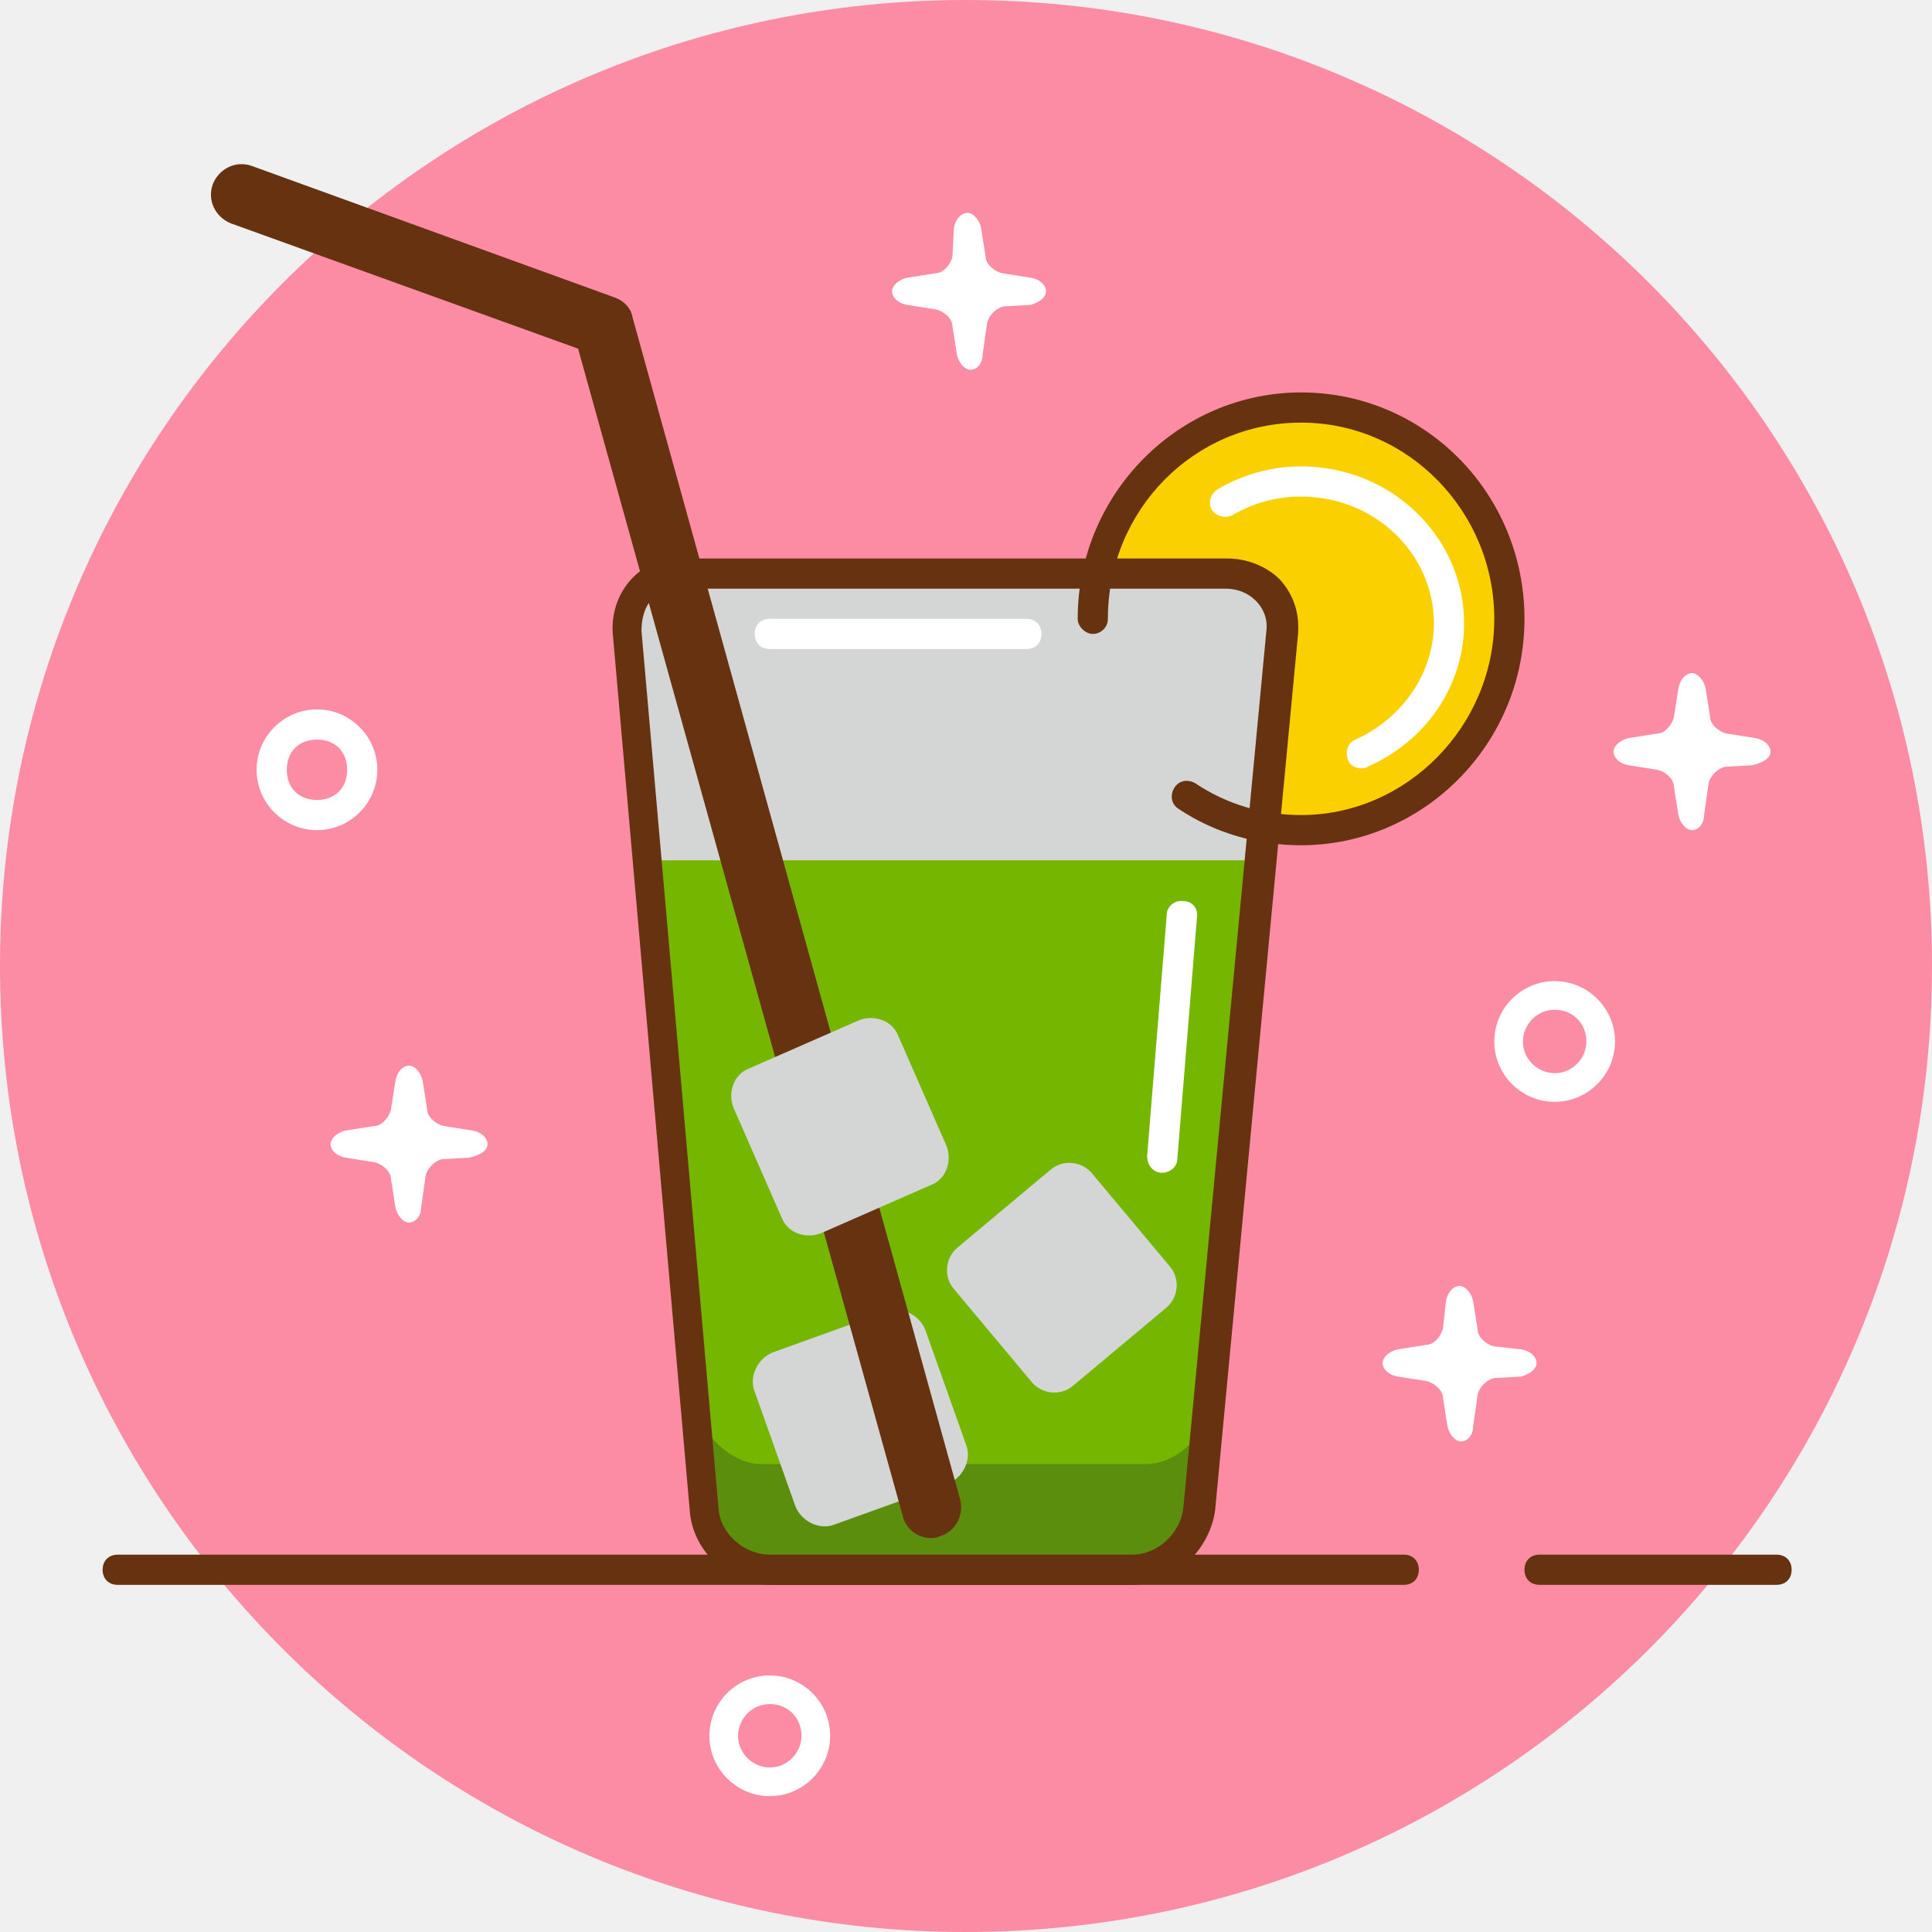
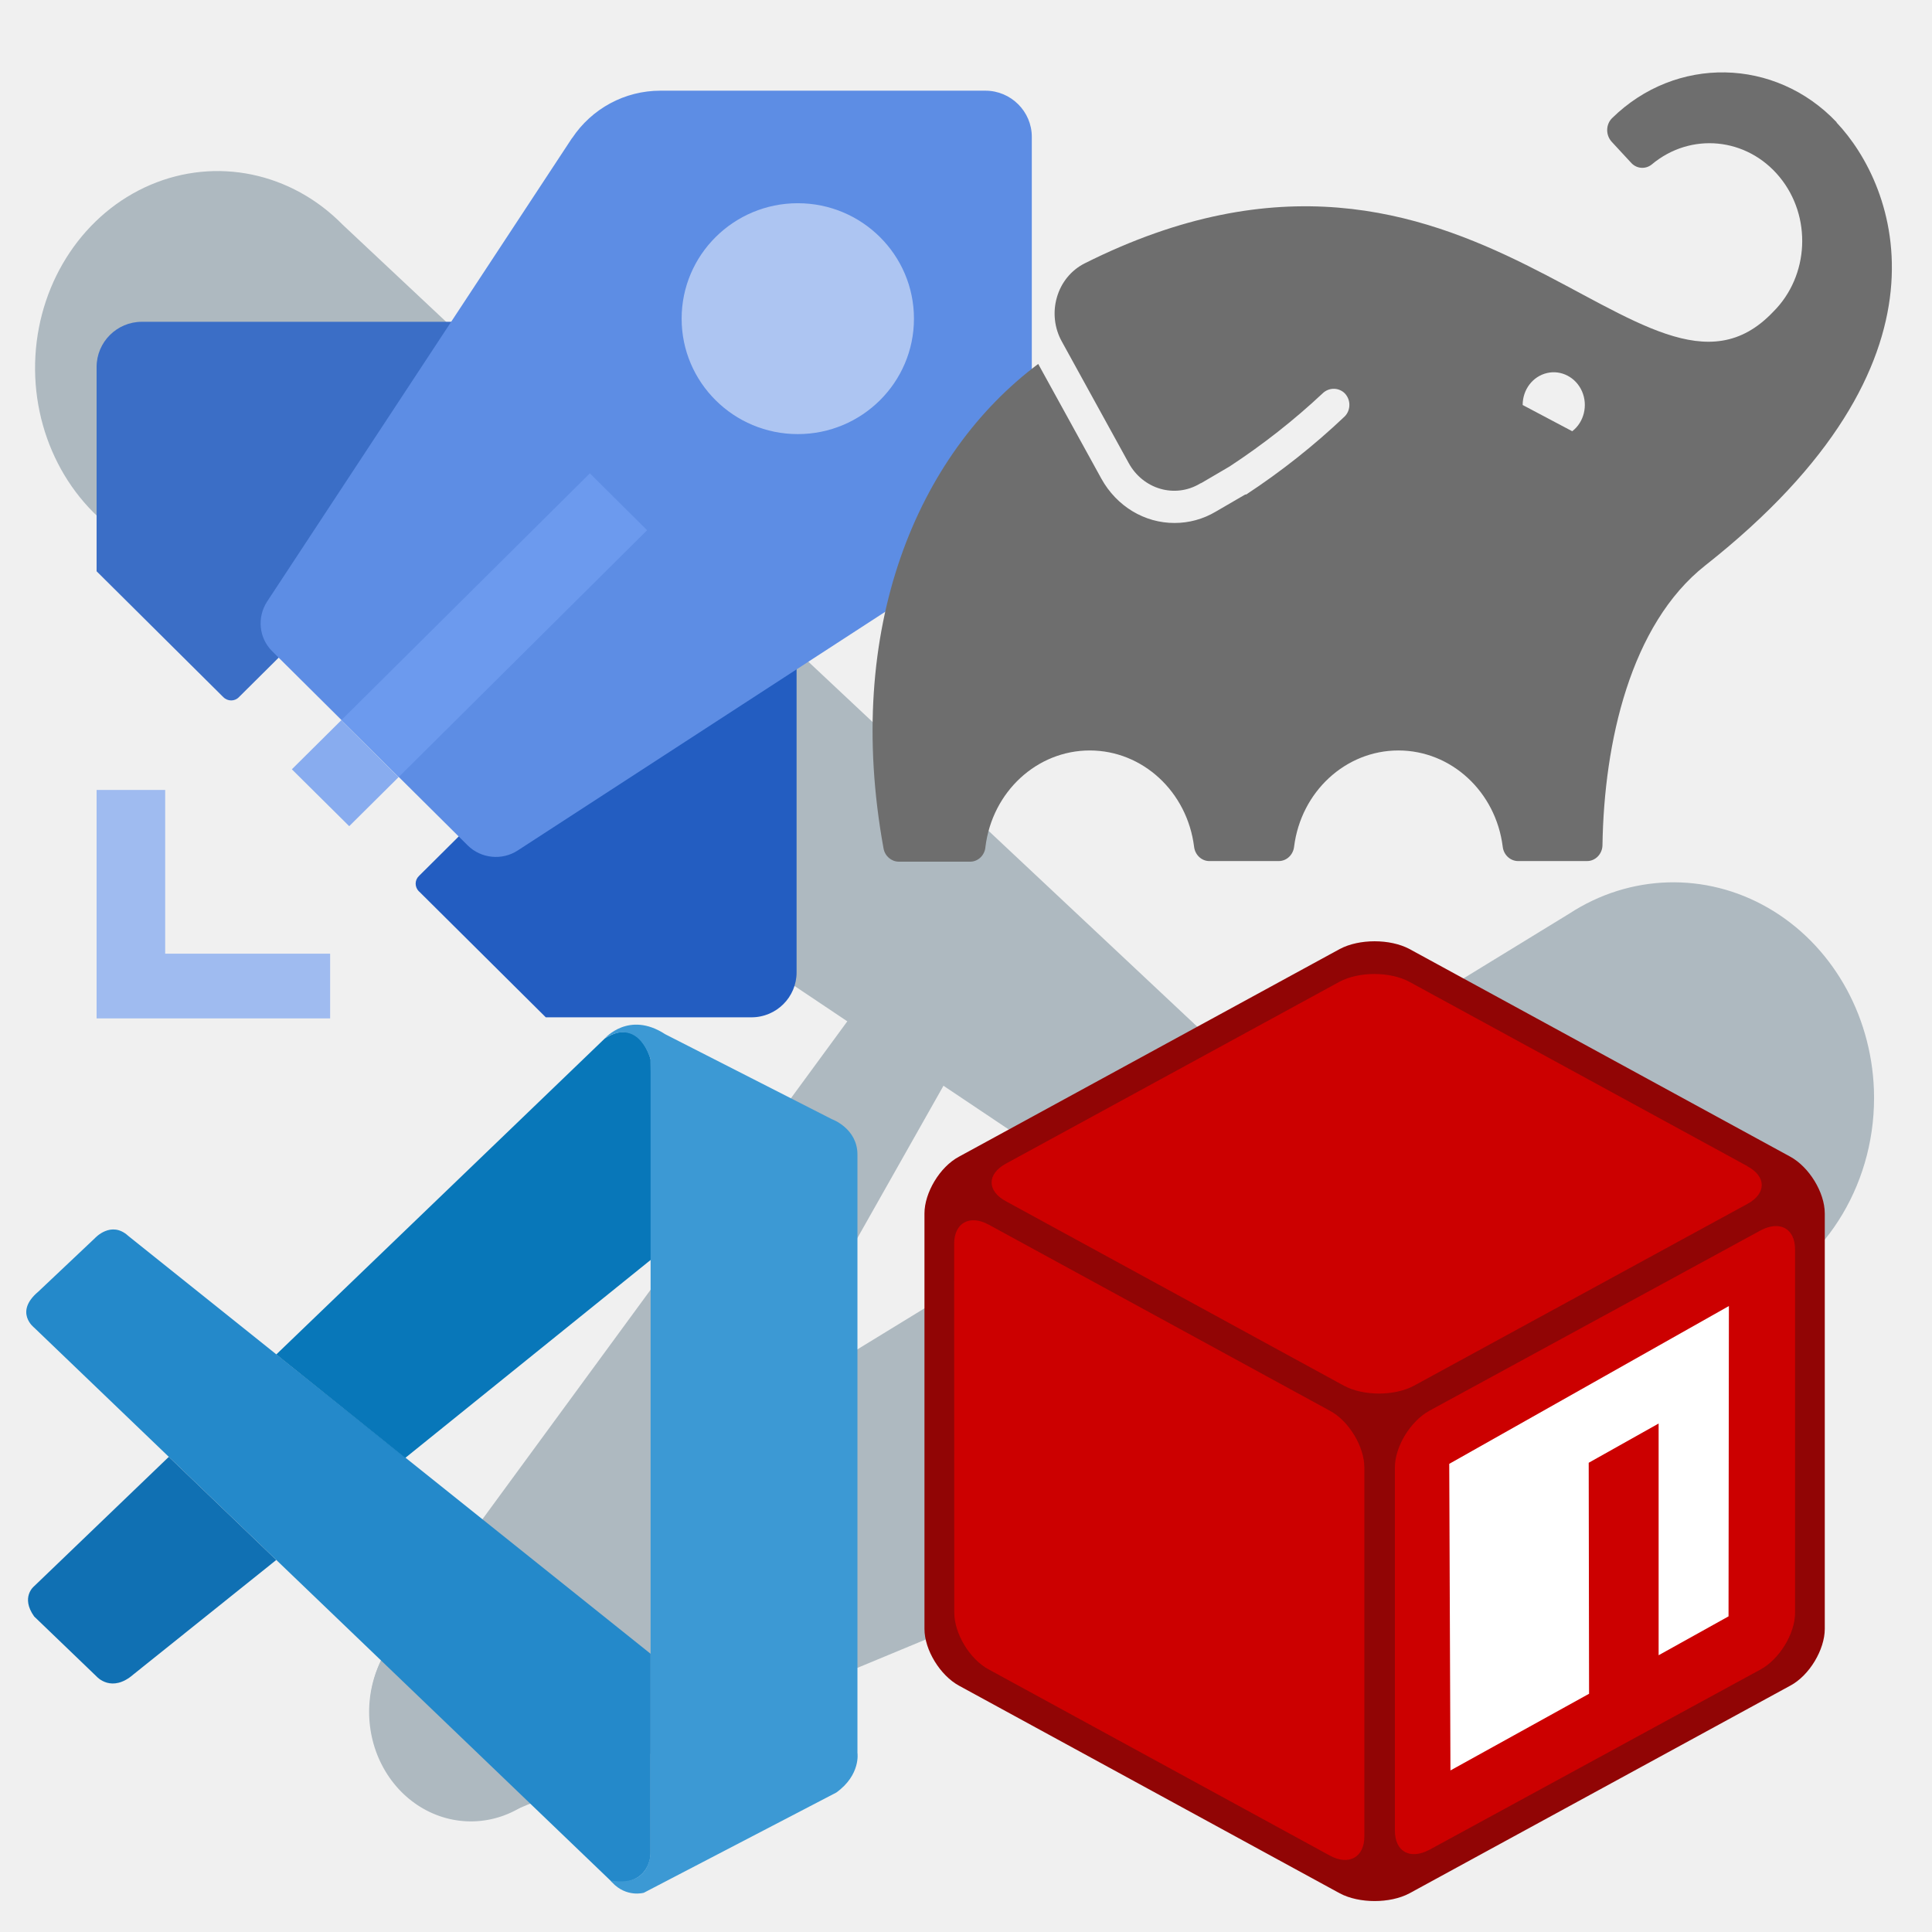
- <svg xmlns="http://www.w3.org/2000/svg" id="cocktails" style="enable-background:new 0 0 128 128;" version="1.1" viewBox="0 0 128 128" xml:space="preserve">
-   <style type="text/css">
- 	.st0{fill:#FC8BA4;}
- 	.st1{fill:#663210;}
- 	.st2{fill:#FBD000;}
- 	.st3{fill:#D4D6D6;}
- 	.st4{fill:#75B600;}
- 	.st5{fill:#5C8E0D;}
- 	.st6{fill:#FFFFFF;}
- </style>
-   <g>
-     <circle class="st0" cx="64" cy="64" r="64" />
-     <path class="st1" d="M117.7,105H102c-0.6,0-1-0.4-1-1s0.4-1,1-1h15.7c0.6,0,1,0.4,1,1S118.3,105,117.7,105z" />
-     <path class="st1" d="M93,105H7.8c-0.6,0-1-0.4-1-1s0.4-1,1-1H93c0.6,0,1,0.4,1,1S93.6,105,93,105z" />
-     <circle class="st2" cx="86" cy="41.3" r="13.7" />
-     <path class="st3" d="M79.6,100.3c-0.2,2.2-2.2,4-4.4,4h-24c-2.2,0-4.2-1.8-4.4-4l-5.3-58.4c-0.2-2.2,1.4-4,3.6-4h36   c2.2,0,3.8,1.8,3.6,4L79.6,100.3z" />
-     <path class="st4" d="M43,57l3.9,43.3c0.2,2.2,2.2,4,4.4,4h24c2.2,0,4.2-1.8,4.4-4L83.4,57H43z" />
-     <path class="st5" d="M75.9,97H50.5c-1.9,0-3.6-1.6-4.3-3.3l0.6,6.6c0.2,2.2,2.2,4,4.4,4h24c2.2,0,4.2-1.8,4.4-4l0.6-6.6   C79.5,95.4,77.8,97,75.9,97z" />
-     <path class="st3" d="M64,95.7c0.4,1-0.2,2.2-1.2,2.6l-7.5,2.7c-1,0.4-2.2-0.2-2.6-1.2L50,92.2c-0.4-1,0.2-2.2,1.2-2.6l7.5-2.7   c1-0.4,2.2,0.2,2.6,1.2L64,95.7z" />
-     <path class="st3" d="M71.1,91.8c-0.8,0.7-2.1,0.6-2.8-0.3l-5.1-6.1c-0.7-0.8-0.6-2.1,0.3-2.8l6.1-5.1c0.8-0.7,2.1-0.6,2.8,0.3   l5.1,6.1c0.7,0.8,0.6,2.1-0.3,2.8L71.1,91.8z" />
-     <path class="st1" d="M61.7,101.9c-0.9,0-1.7-0.6-1.9-1.5L38.3,23.1l-23-8.3c-1-0.4-1.6-1.5-1.2-2.6c0.4-1,1.5-1.6,2.6-1.2l24,8.7   c0.6,0.2,1.1,0.7,1.2,1.3l21.7,78.3c0.3,1.1-0.3,2.2-1.4,2.5C62,101.9,61.8,101.9,61.7,101.9z" />
-     <path class="st1" d="M75,105H51c-2.7,0-5.1-2.2-5.3-4.9L40.6,42c-0.1-1.3,0.3-2.6,1.2-3.6c0.9-1,2.1-1.4,3.5-1.4h36   c1.3,0,2.6,0.5,3.5,1.4c0.9,1,1.3,2.2,1.2,3.6l-5.5,58.1C80.1,102.8,77.7,105,75,105z M45.2,38.9c-0.8,0-1.5,0.3-2,0.8   c-0.5,0.5-0.7,1.3-0.7,2.1l5.1,58.1c0.1,1.7,1.7,3.1,3.4,3.1h24c1.7,0,3.2-1.4,3.4-3.1l5.5-58.1c0.1-0.8-0.2-1.5-0.7-2   c-0.5-0.5-1.2-0.8-2-0.8H45.2z" />
-     <path class="st3" d="M54.4,81.7c-1,0.4-2.2,0-2.6-1l-3.2-7.3c-0.4-1,0-2.2,1-2.6l7.3-3.2c1-0.4,2.2,0,2.6,1l3.2,7.3   c0.4,1,0,2.2-1,2.6L54.4,81.7z" />
-     <path class="st1" d="M86.2,56c-2.9,0-5.7-0.8-8.1-2.4c-0.5-0.3-0.6-0.9-0.3-1.4c0.3-0.5,0.9-0.6,1.4-0.3c2.1,1.4,4.5,2.1,7,2.1   C93.2,54,99,48.1,99,41c0-7.1-5.7-13-12.8-13c-7.1,0-12.8,5.8-12.8,13c0,0.6-0.5,1-1,1s-1-0.5-1-1c0-8.3,6.7-15,14.8-15   c8.2,0,14.8,6.7,14.8,15C101,49.3,94.3,56,86.2,56z" />
-     <path class="st6" d="M90.2,50.9c-0.4,0-0.8-0.2-0.9-0.6c-0.2-0.5,0-1.1,0.5-1.3c3.1-1.4,5.2-4.4,5.2-7.7c0-4.6-3.9-8.4-8.8-8.4   c-1.6,0-3.1,0.4-4.5,1.2c-0.5,0.3-1.1,0.1-1.4-0.3c-0.3-0.5-0.1-1.1,0.4-1.4c1.7-1,3.6-1.5,5.5-1.5c6,0,10.8,4.7,10.8,10.4   c0,4.1-2.5,7.8-6.4,9.5C90.5,50.9,90.3,50.9,90.2,50.9z" />
-     <path class="st6" d="M77,77.7C77,77.7,76.9,77.7,77,77.7c-0.6,0-1-0.5-1-1.1l1.3-16c0-0.5,0.5-1,1.1-0.9c0.6,0,1,0.5,0.9,1.1   l-1.3,16C78,77.3,77.5,77.7,77,77.7z" />
-     <path class="st6" d="M68,43H51c-0.6,0-1-0.4-1-1s0.4-1,1-1h17c0.6,0,1,0.4,1,1S68.6,43,68,43z" />
-     <path class="st6" d="M103,73c-2.2,0-4-1.8-4-4c0-2.2,1.8-4,4-4c2.2,0,4,1.8,4,4C107,71.2,105.2,73,103,73z M103,66.9   c-1.2,0-2.1,1-2.1,2.1c0,1.2,1,2.1,2.1,2.1c1.2,0,2.1-1,2.1-2.1C105.1,67.8,104.2,66.9,103,66.9z" />
-     <path class="st6" d="M21,55c-2.2,0-4-1.8-4-4c0-2.2,1.8-4,4-4c2.2,0,4,1.8,4,4C25,53.2,23.2,55,21,55z M21,49c-1.2,0-2,0.8-2,2   c0,1.2,0.8,2,2,2c1.2,0,2-0.8,2-2C23,49.8,22.2,49,21,49z" />
-     <path class="st6" d="M69.3,19.3c0-0.4-0.4-0.8-1-0.9l-1.9-0.3c-0.5-0.1-1.1-0.6-1.1-1.1l-0.3-1.9c-0.1-0.5-0.5-1-0.9-1   c-0.4,0-0.8,0.4-0.9,1L63.1,17c-0.1,0.5-0.6,1.1-1.1,1.1l-1.9,0.3c-0.5,0.1-1,0.5-1,0.9c0,0.4,0.4,0.8,1,0.9l1.9,0.3   c0.5,0.1,1.1,0.6,1.1,1.1l0.3,1.9c0.1,0.5,0.5,1,0.9,1c0.4,0,0.8-0.4,0.8-1l0.3-2.1c0.1-0.5,0.6-1,1.1-1.1l1.8-0.1   C68.9,20,69.3,19.7,69.3,19.3z" />
-     <path class="st6" d="M32.3,75.8c0-0.4-0.4-0.8-1-0.9l-1.9-0.3c-0.5-0.1-1.1-0.6-1.1-1.1l-0.3-1.9c-0.1-0.5-0.5-1-0.9-1   c-0.4,0-0.8,0.4-0.9,1l-0.3,1.9c-0.1,0.5-0.6,1.1-1.1,1.1l-1.9,0.3c-0.5,0.1-1,0.5-1,0.9c0,0.4,0.4,0.8,1,0.9l1.9,0.3   c0.5,0.1,1.1,0.6,1.1,1.1l0.3,1.9c0.1,0.5,0.5,1,0.9,1c0.4,0,0.8-0.4,0.8-1l0.3-2.1c0.1-0.5,0.6-1,1.1-1.1l1.8-0.1   C31.9,76.5,32.3,76.2,32.3,75.8z" />
-     <path class="st6" d="M101.8,90.3c0-0.4-0.4-0.8-1-0.9L99,89.2c-0.5-0.1-1.1-0.6-1.1-1.1l-0.3-1.9c-0.1-0.5-0.5-1-0.9-1   c-0.4,0-0.8,0.4-0.9,1L95.6,88c-0.1,0.5-0.6,1.1-1.1,1.1l-1.9,0.3c-0.5,0.1-1,0.5-1,0.9c0,0.4,0.4,0.8,1,0.9l1.9,0.3   c0.5,0.1,1.1,0.6,1.1,1.1l0.3,1.9c0.1,0.5,0.5,1,0.9,1c0.4,0,0.8-0.4,0.8-1l0.3-2.1c0.1-0.5,0.6-1,1.1-1.1l1.8-0.1   C101.4,91,101.8,90.7,101.8,90.3z" />
-     <path class="st6" d="M117.3,49.8c0-0.4-0.4-0.8-1-0.9l-1.9-0.3c-0.5-0.1-1.1-0.6-1.1-1.1l-0.3-1.9c-0.1-0.5-0.5-1-0.9-1   c-0.4,0-0.8,0.4-0.9,1l-0.3,1.9c-0.1,0.5-0.6,1.1-1.1,1.1l-1.9,0.3c-0.5,0.1-1,0.5-1,0.9c0,0.4,0.4,0.8,1,0.9l1.9,0.3   c0.5,0.1,1.1,0.6,1.1,1.1l0.3,1.9c0.1,0.5,0.5,1,0.9,1c0.4,0,0.8-0.4,0.8-1l0.3-2.1c0.1-0.5,0.6-1,1.1-1.1l1.8-0.1   C116.9,50.5,117.3,50.2,117.3,49.8z" />
-     <path class="st6" d="M51,119c-2.2,0-4-1.8-4-4c0-2.2,1.8-4,4-4c2.2,0,4,1.8,4,4C55,117.2,53.2,119,51,119z M51,112.9   c-1.2,0-2.1,1-2.1,2.1c0,1.2,1,2.1,2.1,2.1c1.2,0,2.1-1,2.1-2.1C53.1,113.8,52.2,112.9,51,112.9z" />
-   </g>
+ <svg xmlns="http://www.w3.org/2000/svg" width="16" height="16" viewBox="0 0 16 16" fill="none" version="1.1" id="svg16">
+   <defs id="defs20">
+     <linearGradient x1="7.758" y1="13.697" x2="120.537" y2="109.821" id="a" gradientTransform="matrix(0.0865088,0,0,0.07333898,0.2592183,1.413917)" gradientUnits="userSpaceOnUse">
+       <stop stop-color="#aeb9c0" offset="0%" id="stop2" />
+       <stop stop-color="#aeb9c0" offset="100%" id="stop4" />
+     </linearGradient>
+     <linearGradient x1="38.732" y1="281.517" x2="190.56" y2="141.661" id="b" gradientTransform="matrix(0.07832316,0,0,0.04881811,0.2661617,1.414806)" gradientUnits="userSpaceOnUse">
+       <stop stop-color="#aeb9c0" offset="0%" id="stop7" />
+       <stop stop-color="#aeb9c0" offset="100%" id="stop9" />
+     </linearGradient>
+     <linearGradient x1="65.594" y1="177.899" x2="148.764" y2="86.018" id="c" gradientTransform="matrix(0.0517933,0,0,0.07382402,0.2661617,1.414806)" gradientUnits="userSpaceOnUse">
+       <stop stop-color="#aeb9c0" offset="0%" id="stop12" />
+       <stop stop-color="#aeb9c0" offset="100%" id="stop14" />
+     </linearGradient>
+   </defs>
+   <path d="M 11.448,9.941 2.838,1.861 a 1.511,1.631 0 1 0 -1.761,2.618 l 9.685,6.488 0.044,0.03 A 0.585,0.632 0 1 0 11.448,9.941 Z" id="path19" style="fill:url(#a);stroke-width:0.08" />
+   <path d="M 15.519,9.024 A 1.662,1.788 0 0 0 12.995,7.567 l -9.402,5.755 -0.016,0.009 a 0.843,0.907 0 1 0 0.657,1.671 l 10.244,-4.251 0.026,-0.011 a 1.662,1.788 0 0 0 1.015,-1.715 z" id="path21" style="fill:url(#b);stroke-width:0.062" />
+   <path d="M 7.947,8.756 A 0.455,0.489 0 0 0 7.174,8.244 l -3.969,5.416 -0.009,0.018 a 0.843,0.907 0 1 0 1.461,0.898 L 7.919,8.805 c 0.01,-0.016 0.019,-0.032 0.028,-0.048 z" id="path23" style="fill:url(#c);stroke-width:0.062" />
+   <path style="fill:#aeb9c0;fill-opacity:1;stroke-width:0.027" d="" id="path24" />
+   <text xml:space="preserve" style="font-style:normal;font-weight:normal;font-size:12.695px;line-height:1.25;font-family:sans-serif;letter-spacing:0px;word-spacing:0px;fill:#000000;fill-opacity:1;stroke:none;stroke-width:1.058" x="4.328" y="8.123" id="text26" transform="scale(0.9855709,1.01464)">
+     <tspan id="tspan24" x="4.328" y="19.705" style="stroke-width:1.058" />
+   </text>
+   <text xml:space="preserve" style="font-style:normal;font-weight:normal;font-size:12.695px;line-height:1.25;font-family:sans-serif;letter-spacing:0px;word-spacing:0px;fill:#000000;fill-opacity:1;stroke:none;stroke-width:1.058" x="5.008" y="8.123" id="text34" transform="scale(0.9855709,1.01464)">
+     <tspan id="tspan32" x="5.008" y="19.705" style="stroke-width:1.058" />
+   </text>
+   <text xml:space="preserve" style="font-style:normal;font-weight:normal;font-size:12.695px;line-height:1.25;font-family:sans-serif;letter-spacing:0px;word-spacing:0px;fill:#000000;fill-opacity:1;stroke:none;stroke-width:1.058" x="1.429" y="12.06" id="text38" transform="scale(0.9855709,1.01464)">
+     <tspan id="tspan36" x="1.429" y="23.642" style="stroke-width:1.058" />
+   </text>
+   <path style="fill:none;fill-opacity:1;stroke-width:0.036" d="m 5.266,11.783 c -0.476,-0.103 -0.86,-0.455 -1.076,-0.987 l -0.055,-0.135 0.362,-0.279 c 0.199,-0.154 0.38,-0.294 0.403,-0.312 0.029,-0.023 0.082,0.047 0.174,0.228 0.151,0.297 0.288,0.411 0.453,0.379 0.139,-0.027 0.293,-0.184 0.336,-0.344 0.021,-0.078 0.035,-0.914 0.035,-2.099 l 1.966e-4,-1.97 h 0.548 0.548 l -0.01,2.206 -0.01,2.206 -0.082,0.198 C 6.66,11.441 6.234,11.76 5.66,11.8 5.53,11.809 5.353,11.802 5.266,11.783 Z" id="path44" />
+   <path style="fill:none;fill-opacity:1;stroke-width:0.036" d="M 8.122,9.002 V 6.255 l 1.014,0.026 c 0.558,0.014 1.084,0.041 1.169,0.06 0.391,0.087 0.718,0.349 0.893,0.716 0.07,0.147 0.081,0.225 0.081,0.587 0,0.478 -0.021,0.54 -0.304,0.878 -0.095,0.113 -0.172,0.215 -0.172,0.226 0,0.011 0.096,0.07 0.213,0.131 0.298,0.155 0.473,0.331 0.607,0.611 0.106,0.221 0.116,0.273 0.127,0.65 0.011,0.392 0.007,0.42 -0.094,0.643 -0.135,0.297 -0.34,0.525 -0.597,0.665 -0.416,0.227 -0.525,0.241 -2.152,0.281 l -0.785,0.019 z m 1.975,1.797 c 0.367,-0.084 0.529,-0.298 0.529,-0.698 0,-0.277 -0.039,-0.402 -0.17,-0.546 C 10.283,9.364 10.125,9.317 9.665,9.316 L 9.25,9.315 v 0.78 0.78 l 0.344,-0.019 c 0.189,-0.011 0.415,-0.036 0.503,-0.056 z M 9.787,8.347 C 10.08,8.252 10.277,7.923 10.222,7.621 10.205,7.527 10.151,7.438 10.059,7.347 9.917,7.208 9.866,7.192 9.471,7.157 L 9.25,7.137 v 0.651 0.651 l 0.185,-0.02 c 0.102,-0.011 0.26,-0.044 0.351,-0.073 z" id="path30" />
+   <path style="fill:none;fill-opacity:1;stroke-width:0.036" d="m 5.266,11.783 c -0.476,-0.103 -0.86,-0.455 -1.076,-0.987 l -0.055,-0.135 0.362,-0.279 c 0.199,-0.154 0.38,-0.294 0.403,-0.312 0.029,-0.023 0.082,0.047 0.174,0.228 0.151,0.297 0.288,0.411 0.453,0.379 0.139,-0.027 0.293,-0.184 0.336,-0.344 0.021,-0.078 0.035,-0.914 0.035,-2.099 L 5.899,6.265 H 6.447 6.995 l -0.01,2.206 -0.01,2.206 -0.082,0.198 C 6.66,11.441 6.234,11.76 5.66,11.8 5.53,11.809 5.353,11.802 5.266,11.783 Z" id="path32" />
+   <path style="fill:none;fill-opacity:1;stroke-width:0.036" d="m 5.266,11.783 c -0.476,-0.103 -0.86,-0.455 -1.076,-0.987 l -0.055,-0.135 0.362,-0.279 c 0.199,-0.154 0.38,-0.294 0.403,-0.312 0.029,-0.023 0.082,0.047 0.174,0.228 0.151,0.297 0.288,0.411 0.453,0.379 0.139,-0.027 0.293,-0.184 0.336,-0.344 0.021,-0.078 0.035,-0.914 0.035,-2.099 L 5.899,6.265 H 6.447 6.995 l -0.01,2.206 -0.01,2.206 -0.082,0.198 C 6.66,11.441 6.234,11.76 5.66,11.8 5.53,11.809 5.353,11.802 5.266,11.783 Z" id="path34" />
+   <path style="fill:none;fill-opacity:1;stroke-width:0.036" d="M 8.122,9.002 V 6.255 l 1.014,0.026 c 0.558,0.014 1.084,0.041 1.169,0.06 0.391,0.087 0.718,0.349 0.893,0.716 0.07,0.147 0.081,0.225 0.081,0.587 0,0.478 -0.021,0.54 -0.304,0.878 -0.095,0.113 -0.172,0.215 -0.172,0.226 0,0.011 0.096,0.07 0.213,0.131 0.298,0.155 0.473,0.331 0.607,0.611 0.106,0.221 0.116,0.273 0.127,0.65 0.011,0.392 0.007,0.42 -0.094,0.643 -0.135,0.297 -0.34,0.525 -0.597,0.665 -0.416,0.227 -0.525,0.241 -2.152,0.281 l -0.785,0.019 z m 1.975,1.797 c 0.367,-0.084 0.529,-0.298 0.529,-0.698 0,-0.277 -0.039,-0.402 -0.17,-0.546 C 10.283,9.364 10.125,9.317 9.665,9.316 L 9.25,9.315 v 0.78 0.78 l 0.344,-0.019 c 0.189,-0.011 0.415,-0.036 0.503,-0.056 z M 9.787,8.347 C 10.08,8.252 10.277,7.923 10.222,7.621 10.205,7.527 10.151,7.438 10.059,7.347 9.917,7.208 9.866,7.192 9.471,7.157 L 9.25,7.137 v 0.651 0.651 l 0.185,-0.02 c 0.102,-0.011 0.26,-0.044 0.351,-0.073 z" id="path36" />
+   <path style="fill:none;fill-opacity:1;stroke-width:0.036" d="M 8.122,9.002 V 6.255 l 1.014,0.026 c 0.558,0.014 1.084,0.041 1.169,0.06 0.391,0.087 0.718,0.349 0.893,0.716 0.07,0.147 0.081,0.225 0.081,0.587 0,0.478 -0.021,0.54 -0.304,0.878 -0.095,0.113 -0.172,0.215 -0.172,0.226 0,0.011 0.096,0.07 0.213,0.131 0.298,0.155 0.473,0.331 0.607,0.611 0.106,0.221 0.116,0.273 0.127,0.65 0.011,0.392 0.007,0.42 -0.094,0.643 -0.135,0.297 -0.34,0.525 -0.597,0.665 -0.416,0.227 -0.525,0.241 -2.152,0.281 l -0.785,0.019 z m 1.975,1.797 c 0.367,-0.084 0.529,-0.298 0.529,-0.698 0,-0.277 -0.039,-0.402 -0.17,-0.546 C 10.283,9.364 10.125,9.317 9.665,9.316 L 9.25,9.315 v 0.78 0.78 l 0.344,-0.019 c 0.189,-0.011 0.415,-0.036 0.503,-0.056 z M 9.787,8.347 C 10.08,8.252 10.277,7.923 10.222,7.621 10.205,7.527 10.151,7.438 10.059,7.347 9.917,7.208 9.866,7.192 9.471,7.157 L 9.25,7.137 v 0.651 0.651 l 0.185,-0.02 c 0.102,-0.011 0.26,-0.044 0.351,-0.073 z" id="path38" />
+   <path style="fill:none;fill-opacity:1;stroke-width:0.036" d="m 5.266,11.783 c -0.476,-0.103 -0.86,-0.455 -1.076,-0.987 l -0.055,-0.135 0.362,-0.279 c 0.199,-0.154 0.38,-0.294 0.403,-0.312 0.029,-0.023 0.082,0.047 0.174,0.228 0.151,0.297 0.288,0.411 0.453,0.379 0.139,-0.027 0.293,-0.184 0.336,-0.344 0.021,-0.078 0.035,-0.914 0.035,-2.099 L 5.899,6.265 H 6.447 6.995 l -0.01,2.206 -0.01,2.206 -0.082,0.198 C 6.66,11.441 6.234,11.76 5.66,11.8 5.53,11.809 5.353,11.802 5.266,11.783 Z" id="path40" />
+   <path d="m 3.471,7.383 1.049,1.042 h 1.703 c 0.208,0 0.374,-0.168 0.374,-0.372 V 4.146 l -3.127,3.108 c -0.037,0.035 -0.037,0.092 0,0.129 z" id="path2" style="fill:#235dc1;stroke-width:0.161" />
+   <path d="M 0.8,3.039 V 4.731 L 1.849,5.773 c 0.037,0.037 0.095,0.037 0.13,0 l 3.129,-3.108 h -3.934 c -0.206,0 -0.374,0.168 -0.374,0.374 z" id="path4" style="fill:#3b6ec6;stroke-width:0.161" />
+   <path d="m 4.737,1.144 -2.525,3.838 c -0.085,0.131 -0.068,0.303 0.043,0.412 l 1.618,1.607 c 0.111,0.11 0.285,0.127 0.415,0.042 L 8.151,4.534 C 8.397,4.374 8.545,4.1 8.545,3.809 V 1.133 c 0,-0.21 -0.173,-0.382 -0.384,-0.382 h -2.692 c -0.295,0 -0.568,0.148 -0.731,0.393 z" id="path6" style="fill:#5d8de4;stroke-width:0.161" />
+   <path d="M 1.368,7.898 V 6.542 H 0.8 V 8.434 H 2.734 v -0.536 z" id="path8" style="fill:#9fbbf0;stroke-width:0.161" />
+   <path d="m 6.607,3.595 c 0.531,0 0.962,-0.428 0.962,-0.956 0,-0.528 -0.431,-0.956 -0.962,-0.956 -0.531,0 -0.962,0.428 -0.962,0.956 0,0.528 0.431,0.956 0.962,0.956 z" id="path10" style="fill:#adc5f2;stroke-width:0.161" />
+   <path d="M 4.885,3.92 2.827,5.964 3.302,6.435 5.359,4.391 Z" id="path12" style="fill:#6c9aee;stroke-width:0.161" />
+   <path d="m 2.892,6.842 0.409,-0.406 -0.475,-0.471 -0.409,0.406 z" id="path14" style="fill:#88acef;stroke-width:0.161" />
+   <path d="m 7.886,9.798 3.56,-1.967 3.56,1.967 v 3.93 l -3.56,1.967 -3.56,-1.967 z" id="path2-7" style="fill:#cc0000;stroke-width:0.028" />
+   <path d="M 11.546,11.761 14.857,9.952 14.99,13.599 11.546,15.572 Z" id="path4-1" style="fill:#ffffff;stroke-width:0.028" />
+   <path d="m 14.907,9.842 -0.01,3.864 -3.454,1.9 -0.017,-3.798 z m -2.905,2.282 0.01,2.538 1.148,-0.635 -0.003,-1.913 0.579,-0.325 v 1.919 l 0.579,-0.322 0.003,-2.57 -2.316,1.307 z" id="path6-9" style="fill:#cc0000;stroke-width:0.028" />
+   <path d="m 11.672,7.859 c -0.16,-0.085 -0.416,-0.085 -0.576,0 l -3.154,1.72 c -0.16,0.085 -0.286,0.3 -0.286,0.47 v 3.441 c 0,0.174 0.13,0.385 0.286,0.47 l 3.154,1.72 c 0.16,0.085 0.416,0.085 0.576,0 l 3.154,-1.72 c 0.16,-0.085 0.286,-0.3 0.286,-0.47 v -3.441 c 0,-0.174 -0.13,-0.385 -0.286,-0.47 z m 2.798,1.799 c 0.16,0.085 0.16,0.227 0,0.313 l -2.762,1.506 c -0.16,0.085 -0.416,0.085 -0.576,0 L 8.332,9.949 c -0.16,-0.085 -0.16,-0.227 0,-0.313 l 2.762,-1.506 c 0.16,-0.085 0.416,-0.085 0.576,0 l 2.802,1.528 z M 7.902,10.3 c 0,-0.174 0.13,-0.243 0.286,-0.158 l 2.825,1.541 c 0.16,0.085 0.286,0.3 0.286,0.47 v 3.056 c 0,0.174 -0.13,0.243 -0.286,0.158 L 8.189,13.826 c -0.16,-0.085 -0.286,-0.3 -0.286,-0.47 z m 3.936,5.019 c -0.16,0.085 -0.286,0.016 -0.286,-0.158 v -3.008 c 0,-0.174 0.13,-0.385 0.286,-0.47 l 2.742,-1.493 c 0.16,-0.085 0.286,-0.016 0.286,0.158 v 3.008 c 0,0.174 -0.13,0.385 -0.286,0.47 l -2.742,1.493 z" id="path8-9" style="fill:#910505;stroke-width:0.028" />
+   <path d="m 0.283,10.995 c 0,0 -0.168,-0.128 0.034,-0.298 l 0.469,-0.443 c 0,0 0.134,-0.149 0.276,-0.019 l 4.326,3.461 v 1.659 c 0,0 -0.002,0.261 -0.319,0.232 z" id="path2-5" style="fill:#2489ca;stroke-width:0.007" />
+   <path d="m 1.398,12.065 -1.115,1.071 c 0,0 -0.115,0.09 0,0.251 l 0.518,0.498 c 0,0 0.123,0.14 0.305,-0.019 l 1.182,-0.947 z" id="path4-6" style="fill:#1070b3;stroke-width:0.007" />
+   <path d="m 3.356,12.074 2.045,-1.65 -0.013,-1.651 c 0,0 -0.087,-0.36 -0.379,-0.173 l -2.721,2.617 z" id="path6-2" style="fill:#0877b9;stroke-width:0.007" />
+   <path d="m 5.069,15.589 c 0.119,0.128 0.263,0.086 0.263,0.086 l 1.594,-0.83 c 0.204,-0.147 0.175,-0.329 0.175,-0.329 V 9.562 c 0,-0.218 -0.211,-0.293 -0.211,-0.293 l -1.381,-0.704 c -0.302,-0.197 -0.5,0.035 -0.5,0.035 0,0 0.254,-0.193 0.379,0.173 V 15.325 c 0,0.045 -0.009,0.089 -0.027,0.129 -0.036,0.078 -0.115,0.15 -0.305,0.12 z" id="path8-6" style="fill:#3c99d4;stroke-width:0.007" />
+   <path style="fill:#6e6e6e;fill-rule:evenodd;stroke-width:0.584" d="m 15.211,1.013 c -0.51,-0.538 -1.333,-0.553 -1.861,-0.034 -0.026,0.026 -0.04,0.061 -0.04,0.099 0,0.037 0.015,0.073 0.04,0.099 l 0.161,0.174 c 0.045,0.047 0.116,0.052 0.167,0.012 0.322,-0.271 0.789,-0.226 1.059,0.102 0.27,0.327 0.247,0.821 -0.053,1.118 -1.063,1.119 -2.482,-2.019 -5.703,-0.401 -0.11,0.056 -0.193,0.157 -0.228,0.28 -0.036,0.123 -0.021,0.256 0.041,0.367 l 0.553,1.005 c 0.119,0.218 0.383,0.295 0.591,0.171 l 0.013,-0.008 -0.01,0.008 0.242,-0.142 c 0.273,-0.179 0.531,-0.381 0.771,-0.606 0.049,-0.047 0.124,-0.05 0.176,-0.006 v 0 c 0.027,0.024 0.044,0.06 0.045,0.098 0.001,0.038 -0.013,0.074 -0.039,0.1 -0.253,0.24 -0.526,0.456 -0.815,0.646 h -0.008 L 10.067,4.238 C 9.964,4.299 9.847,4.331 9.728,4.331 9.478,4.332 9.247,4.192 9.121,3.964 L 8.598,3.014 c -1,0.749 -1.613,2.189 -1.281,4.012 0.011,0.063 0.064,0.109 0.125,0.11 h 0.589 c 0.067,0.002 0.125,-0.052 0.13,-0.123 0.057,-0.457 0.427,-0.798 0.864,-0.798 0.437,0 0.807,0.341 0.864,0.798 0.008,0.067 0.062,0.118 0.126,0.118 h 0.576 c 0.064,-4.63e-4 0.118,-0.051 0.126,-0.118 0.057,-0.457 0.427,-0.798 0.864,-0.798 0.437,0 0.807,0.341 0.864,0.798 0.008,0.067 0.062,0.117 0.126,0.118 h 0.572 c 0.07,7.8e-6 0.127,-0.059 0.128,-0.132 0.013,-0.85 0.231,-1.827 0.851,-2.316 2.149,-1.694 1.584,-3.145 1.087,-3.669 z m -2.191,2.558 -0.41,-0.217 v 0 c -1.08e-4,-0.128 0.084,-0.238 0.203,-0.265 0.118,-0.027 0.239,0.037 0.289,0.153 0.05,0.116 0.016,0.254 -0.081,0.329 z" id="path2-4" />
</svg>
